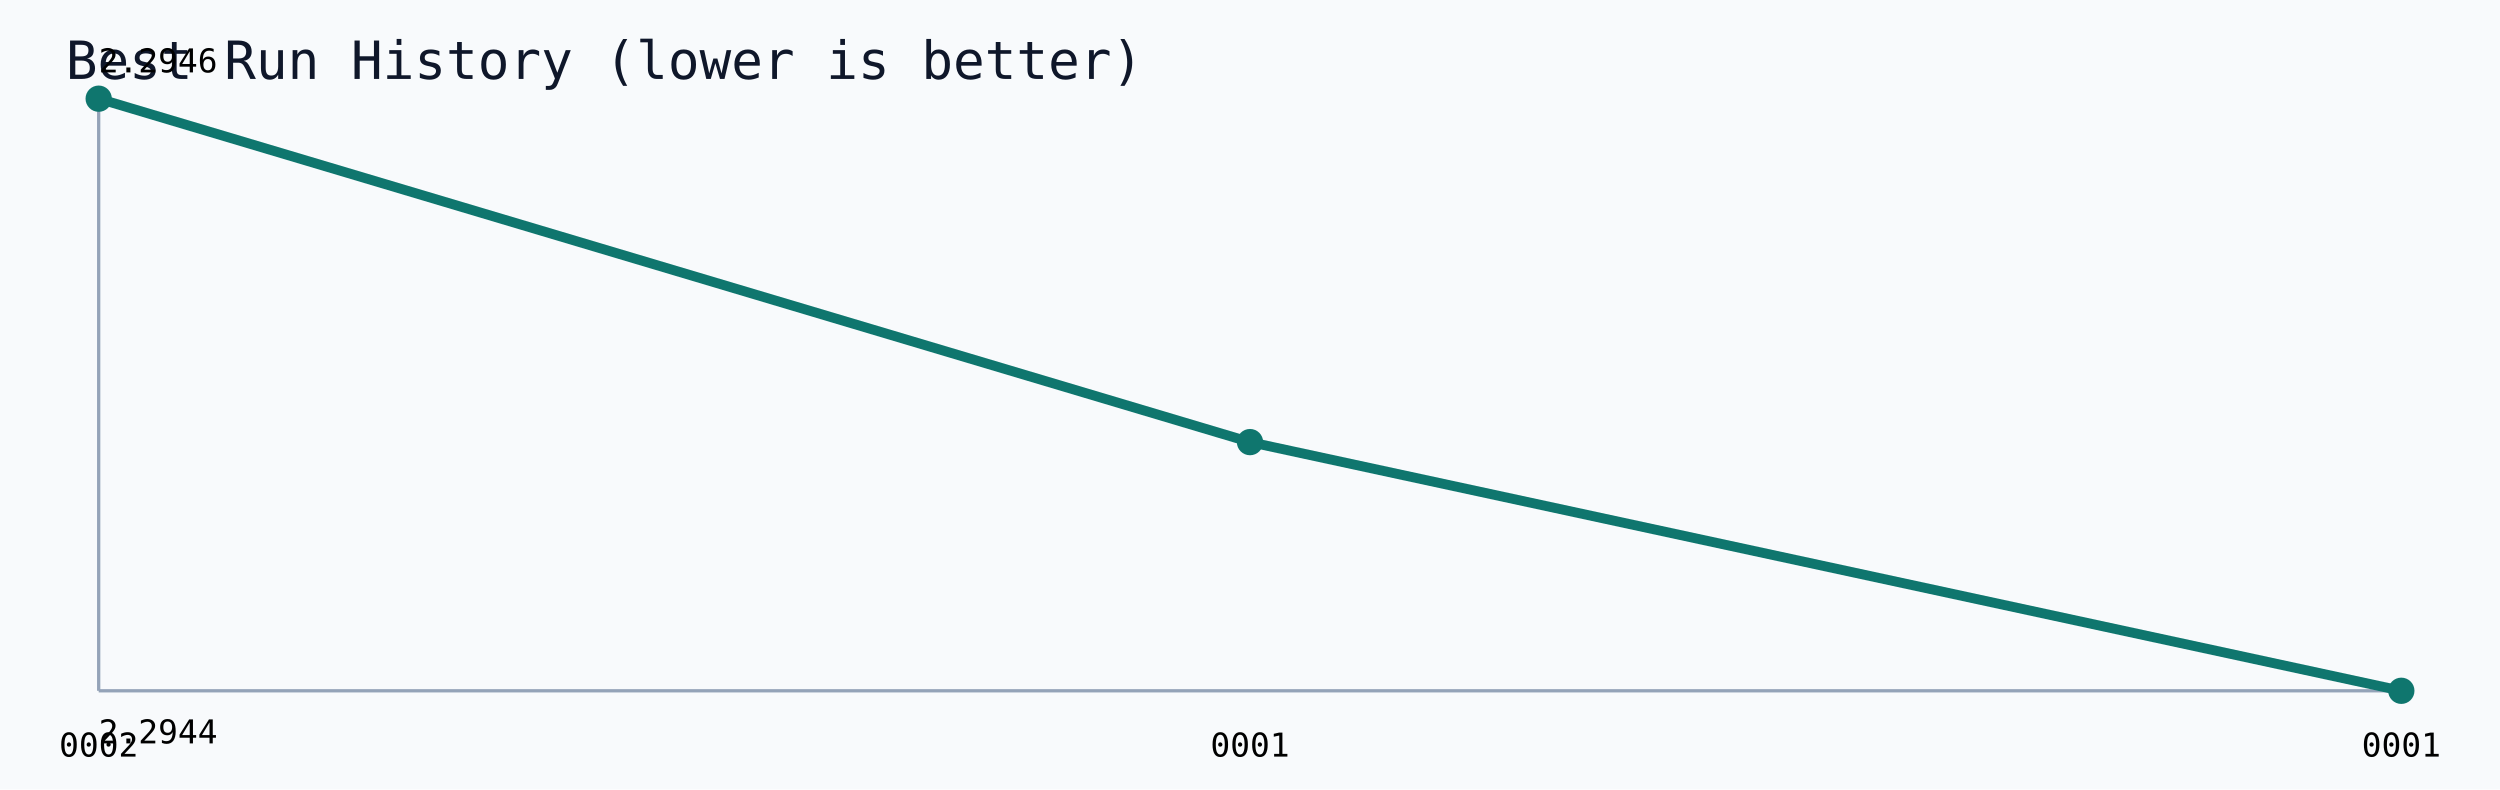
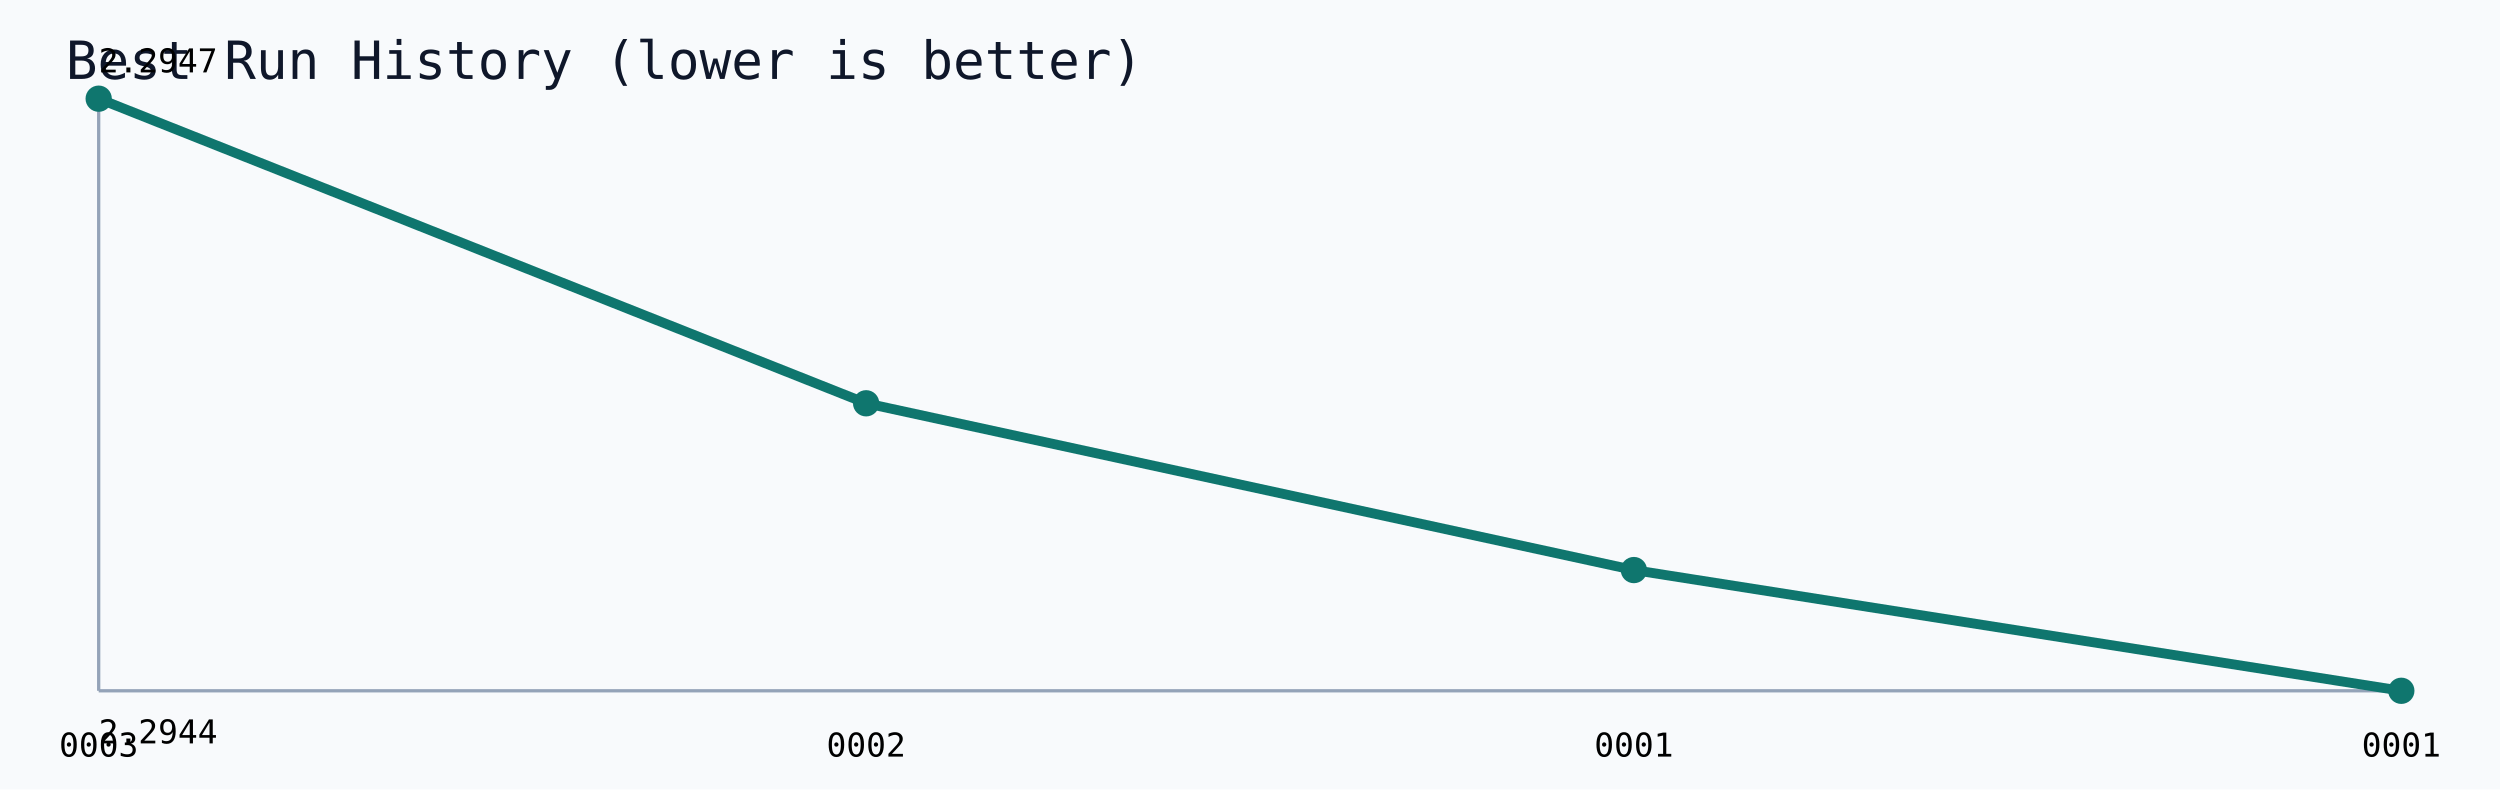
<svg xmlns="http://www.w3.org/2000/svg" width="760" height="240" viewBox="0 0 760 240">
  <rect width="100%" height="100%" fill="#f8fafc" />
  <text x="20" y="24" font-family="monospace" font-size="16" fill="#0f172a">Best Run History (lower is better)</text>
  <line x1="30" y1="210" x2="730" y2="210" stroke="#94a3b8" />
  <line x1="30" y1="30" x2="30" y2="210" stroke="#94a3b8" />
-   <polyline fill="none" stroke="#0f766e" stroke-width="3" points="30.0,30.0 380.0,134.4 730.0,210.0" />
+   <polyline fill="none" stroke="#0f766e" stroke-width="3" points="30.0,30.0 263.3,122.6 496.7,173.3 730.0,210.0" />
  <circle cx="30.0" cy="30.0" r="4" fill="#0f766e" />
-   <text x="30.0" y="230" text-anchor="middle" font-family="monospace" font-size="10">0002</text>
-   <circle cx="380.0" cy="134.4" r="4" fill="#0f766e" />
-   <text x="380.0" y="230" text-anchor="middle" font-family="monospace" font-size="10">0001</text>
+   <text x="30.0" y="230" text-anchor="middle" font-family="monospace" font-size="10">0003</text>
+   <circle cx="263.3" cy="122.6" r="4" fill="#0f766e" />
+   <text x="263.3" y="230" text-anchor="middle" font-family="monospace" font-size="10">0002</text>
+   <circle cx="496.7" cy="173.3" r="4" fill="#0f766e" />
+   <text x="496.7" y="230" text-anchor="middle" font-family="monospace" font-size="10">0001</text>
  <circle cx="730.0" cy="210.0" r="4" fill="#0f766e" />
  <text x="730.0" y="230" text-anchor="middle" font-family="monospace" font-size="10">0001</text>
-   <text x="30" y="22" font-family="monospace" font-size="10">2.2946</text>
+   <text x="30" y="22" font-family="monospace" font-size="10">2.2947</text>
  <text x="30" y="226" font-family="monospace" font-size="10">2.2944</text>
</svg>
